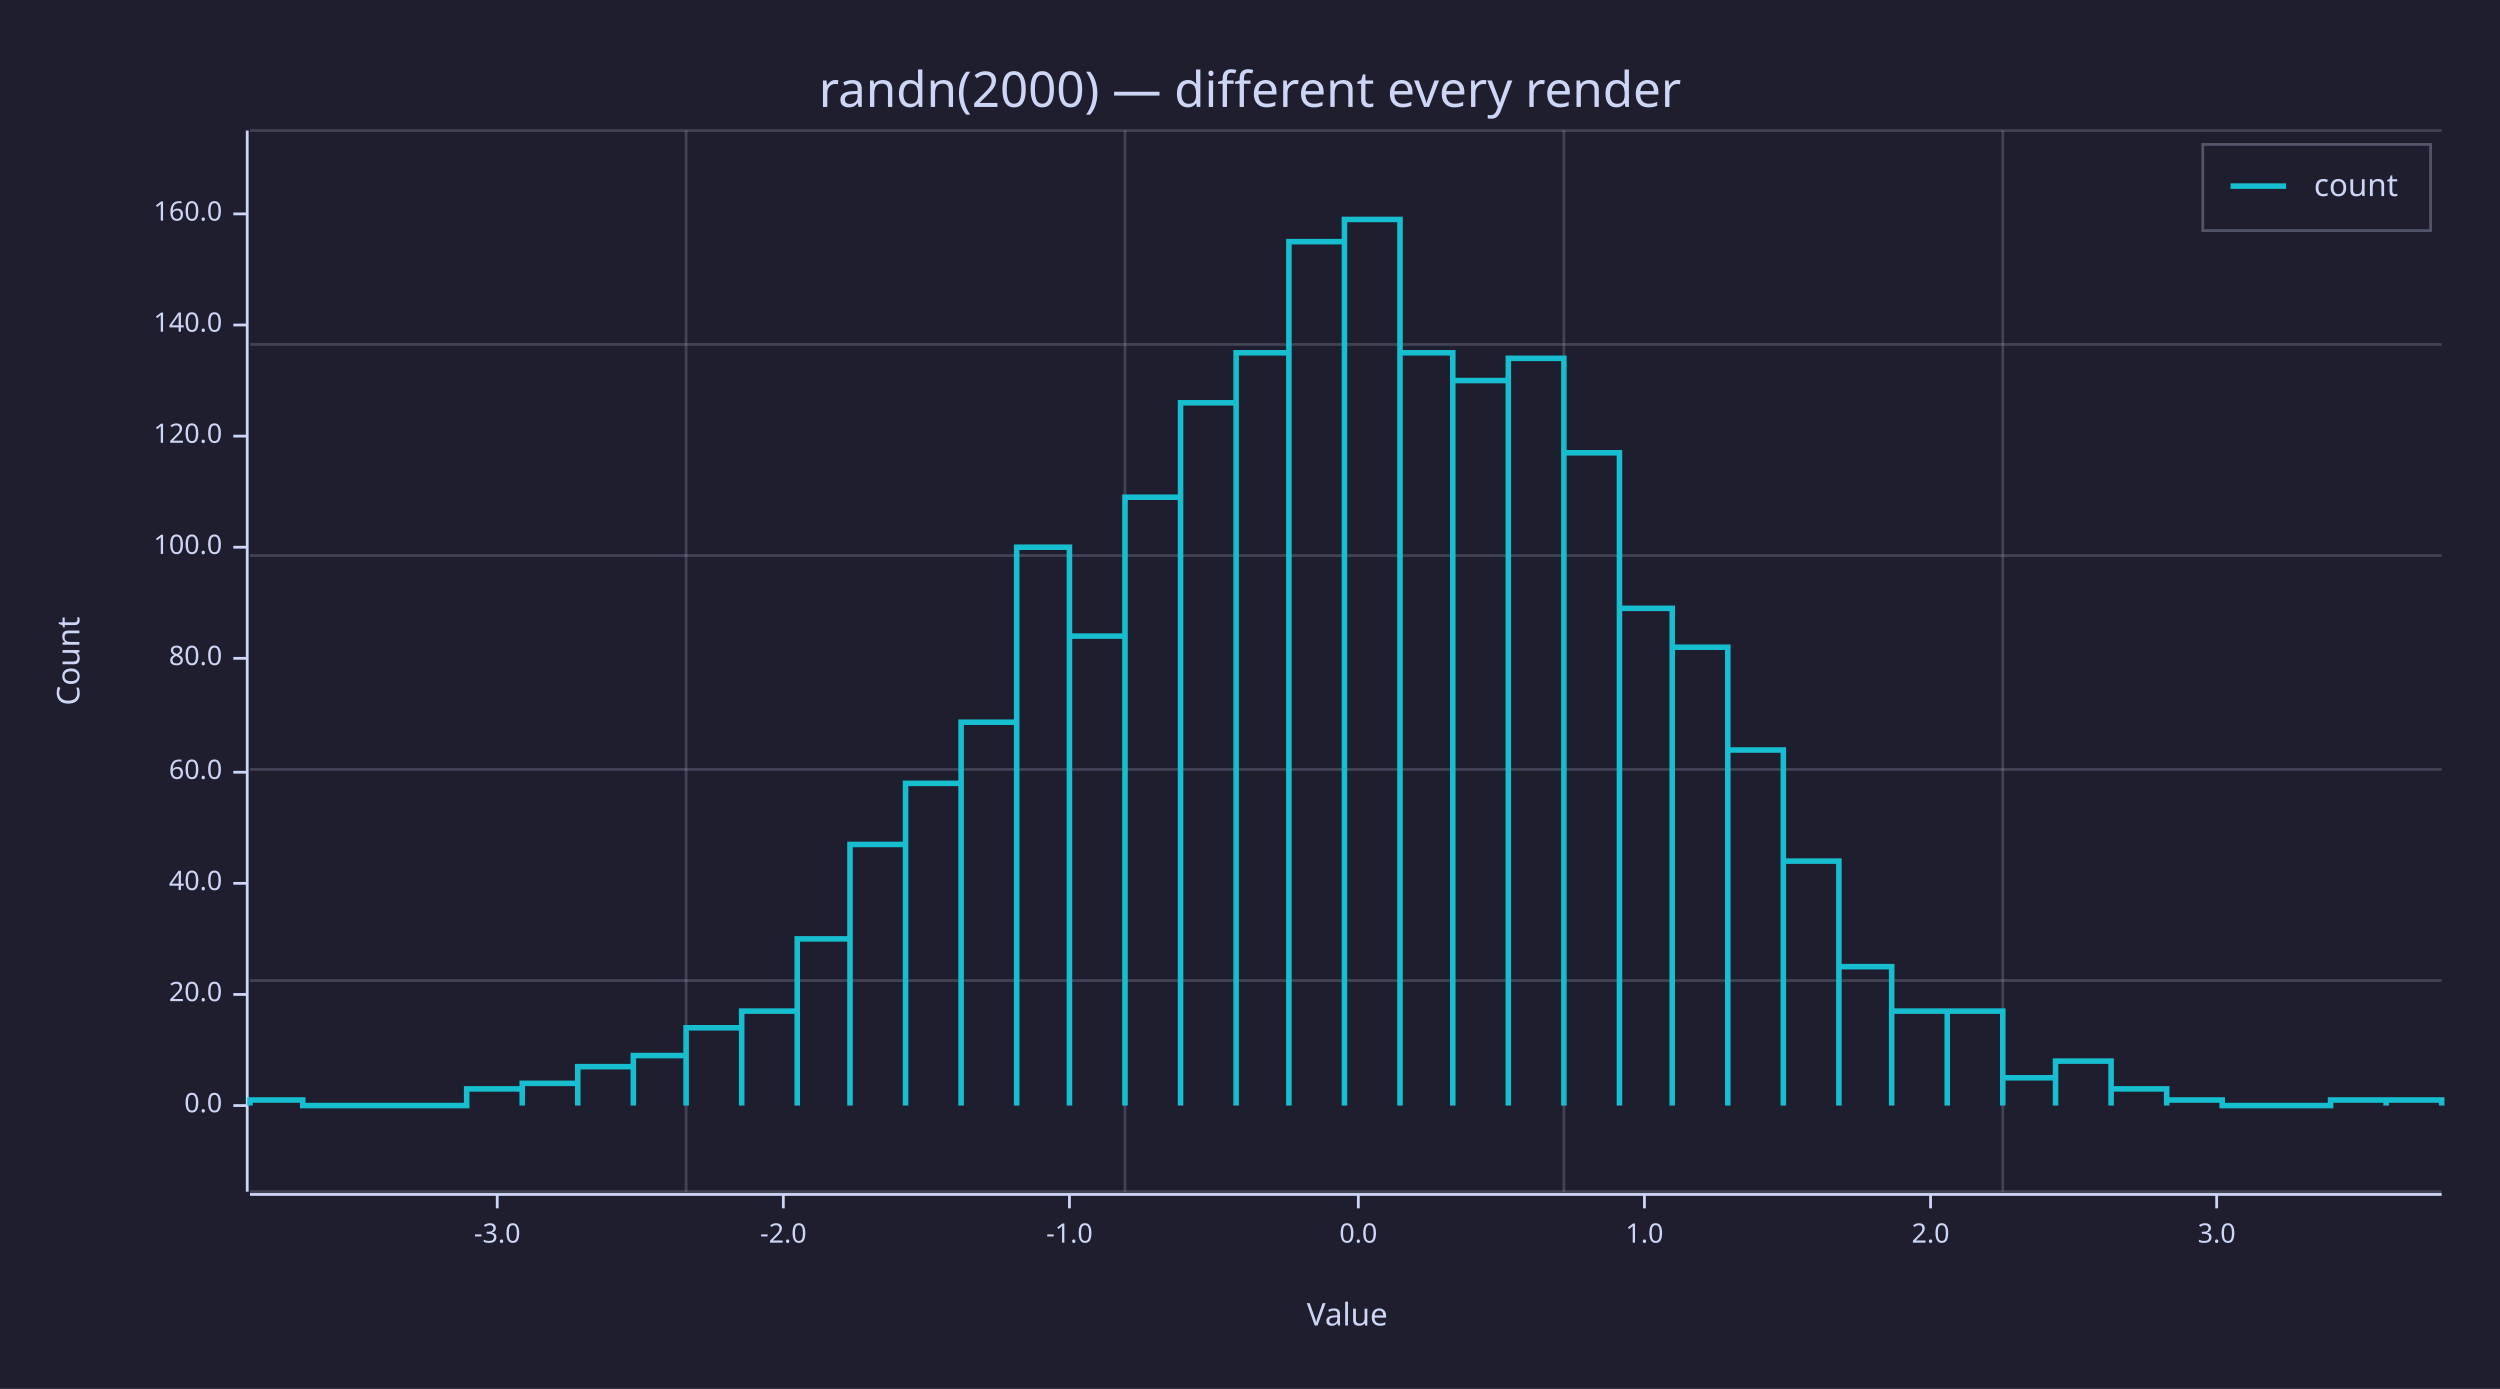
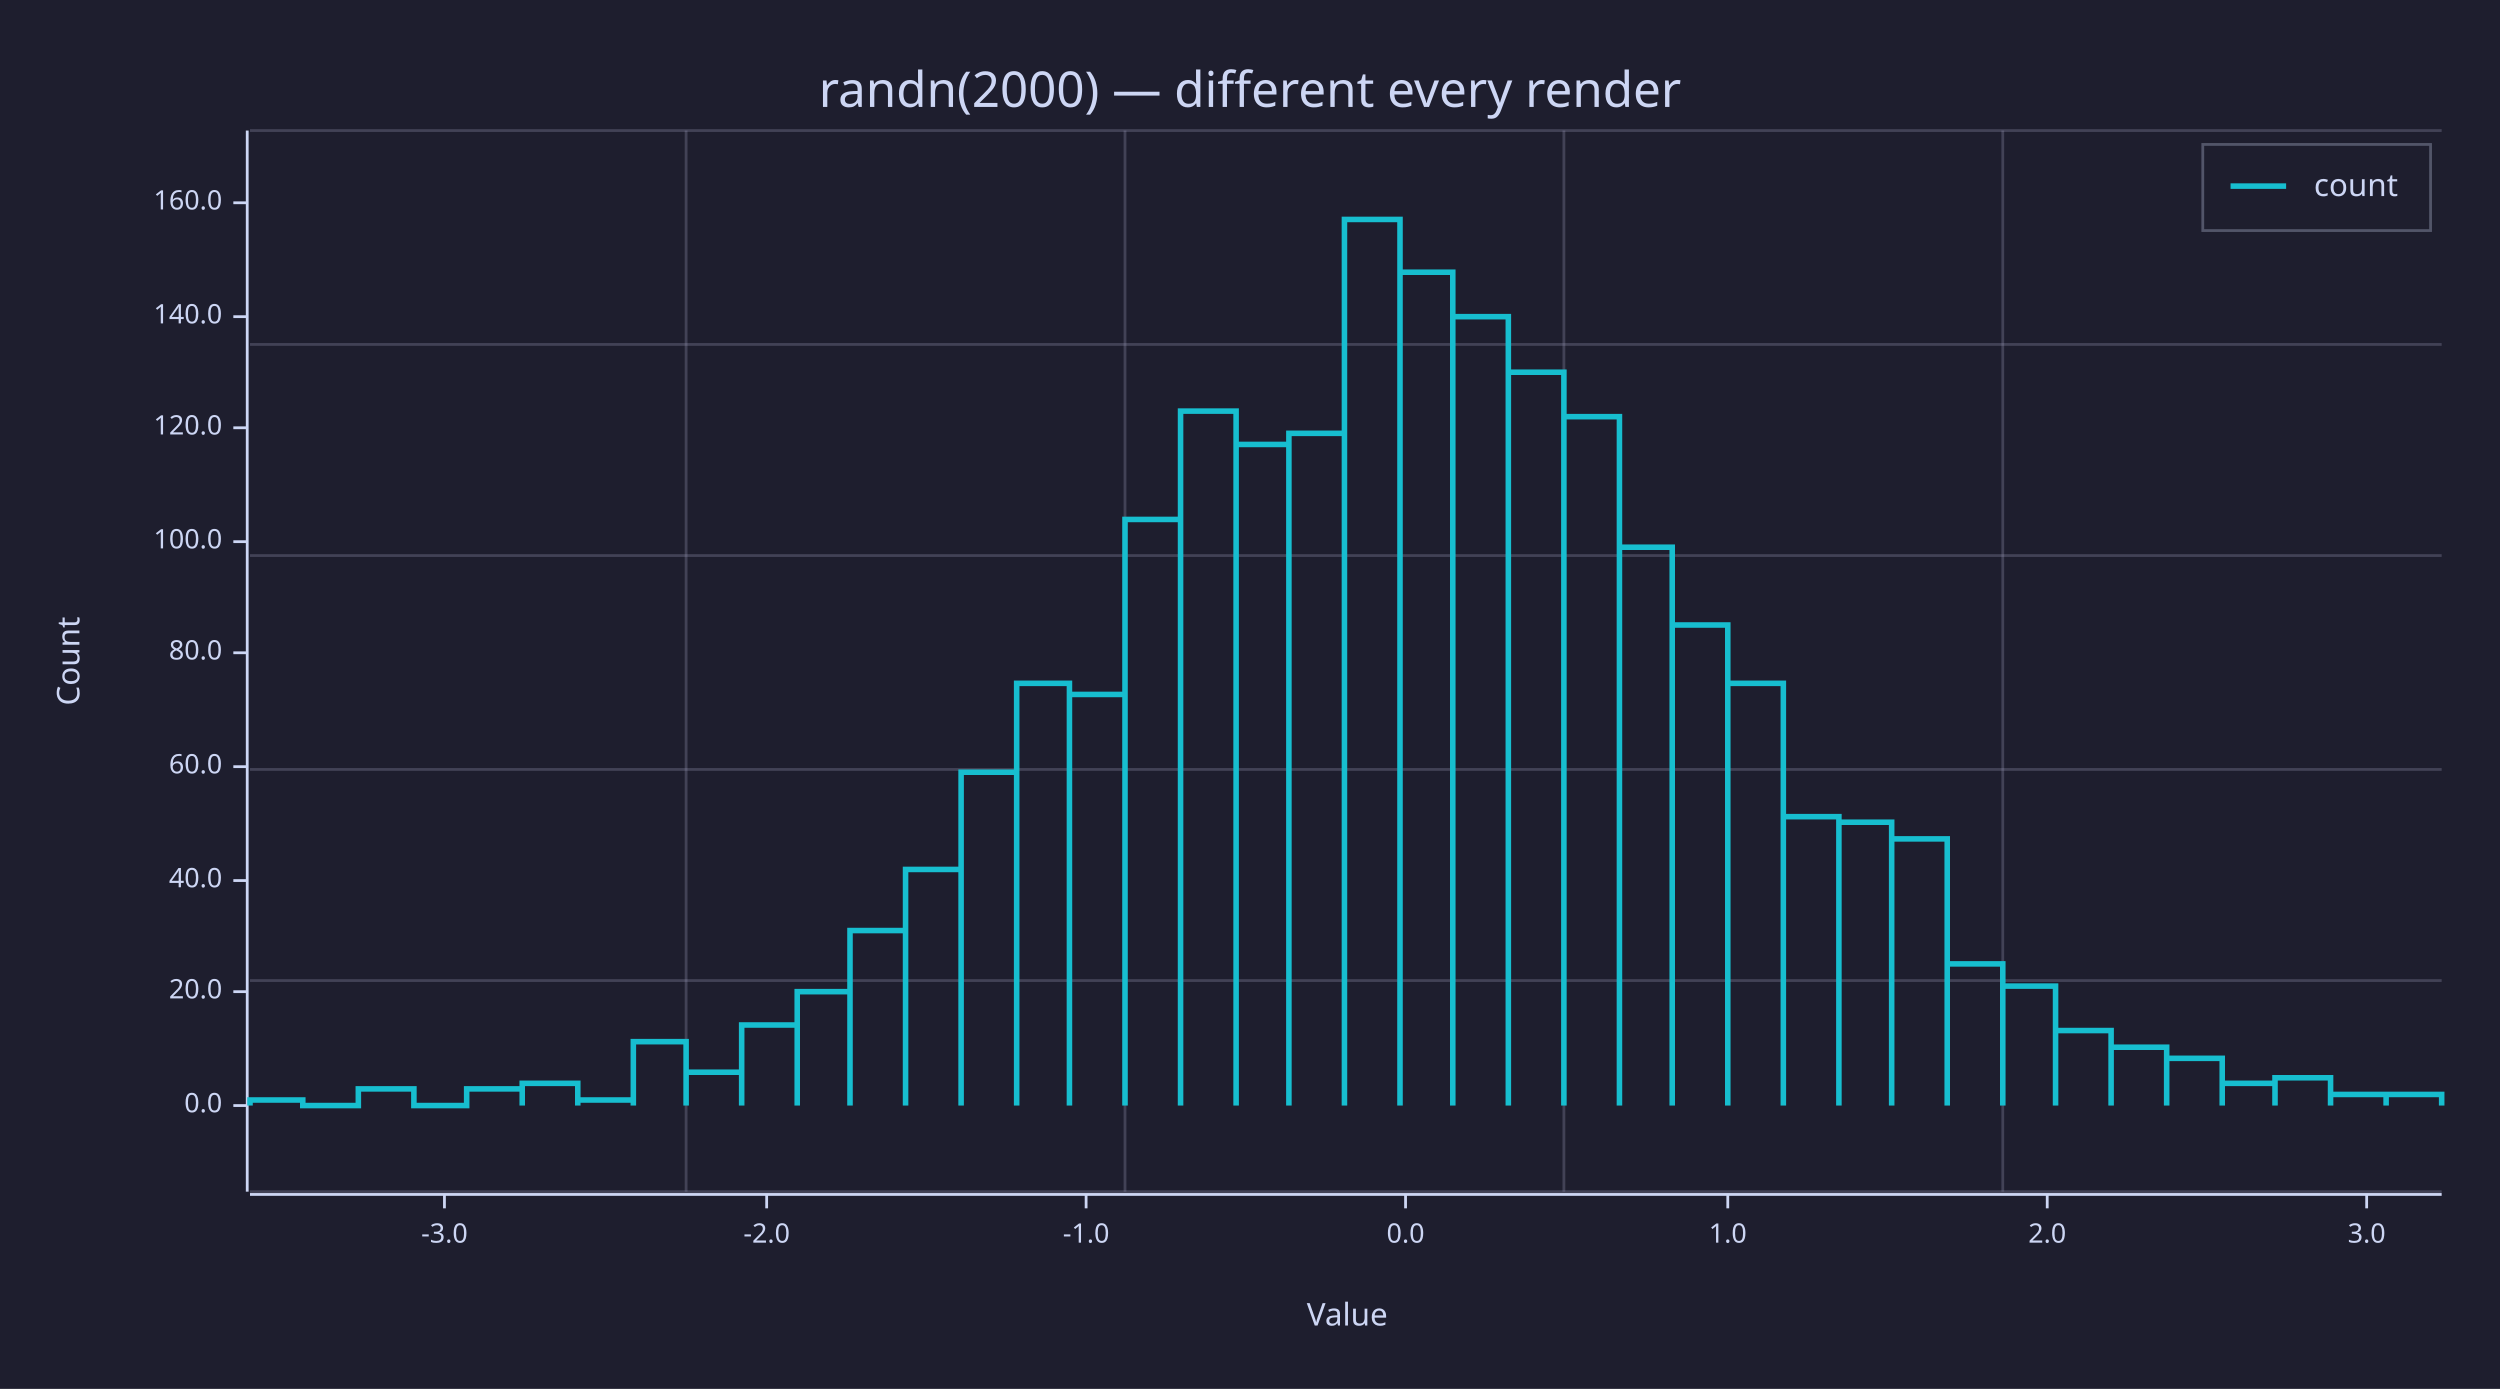
<svg xmlns="http://www.w3.org/2000/svg" width="900" height="500" viewBox="0 0 900 500">
  <rect x="0" y="0" width="900" height="500" opacity="1" fill="#1E1E2E" stroke="none" />
  <text x="450" y="25" dy="0.76em" text-anchor="middle" font-family="sans-serif" font-size="17.742" opacity="1" fill="#CDD6F4">
randn(2000) — different every render
</text>
  <text x="20" y="238" dy="0.76em" text-anchor="middle" font-family="sans-serif" font-size="11.29" opacity="1" fill="#CDD6F4" transform="rotate(270, 20, 238)">
Count
</text>
  <text x="485" y="480" dy="-0.5ex" text-anchor="middle" font-family="sans-serif" font-size="11.29" opacity="1" fill="#CDD6F4">
Value
</text>
  <polyline fill="none" opacity="1" stroke="#CDD6F4" stroke-width="1" points="89,47 89,429 " />
  <text x="80" y="398" dy="0.5ex" text-anchor="end" font-family="sans-serif" font-size="9.677" opacity="1" fill="#CDD6F4">
0.0
</text>
  <polyline fill="none" opacity="1" stroke="#CDD6F4" stroke-width="1" points="84,398 89,398 " />
-   <text x="80" y="358" dy="0.5ex" text-anchor="end" font-family="sans-serif" font-size="9.677" opacity="1" fill="#CDD6F4">
+   <text x="80" y="357" dy="0.5ex" text-anchor="end" font-family="sans-serif" font-size="9.677" opacity="1" fill="#CDD6F4">
20.0
</text>
-   <polyline fill="none" opacity="1" stroke="#CDD6F4" stroke-width="1" points="84,358 89,358 " />
-   <text x="80" y="318" dy="0.5ex" text-anchor="end" font-family="sans-serif" font-size="9.677" opacity="1" fill="#CDD6F4">
+   <polyline fill="none" opacity="1" stroke="#CDD6F4" stroke-width="1" points="84,357 89,357 " />
+   <text x="80" y="317" dy="0.5ex" text-anchor="end" font-family="sans-serif" font-size="9.677" opacity="1" fill="#CDD6F4">
40.0
</text>
-   <polyline fill="none" opacity="1" stroke="#CDD6F4" stroke-width="1" points="84,318 89,318 " />
-   <text x="80" y="278" dy="0.5ex" text-anchor="end" font-family="sans-serif" font-size="9.677" opacity="1" fill="#CDD6F4">
+   <polyline fill="none" opacity="1" stroke="#CDD6F4" stroke-width="1" points="84,317 89,317 " />
+   <text x="80" y="276" dy="0.5ex" text-anchor="end" font-family="sans-serif" font-size="9.677" opacity="1" fill="#CDD6F4">
60.0
</text>
-   <polyline fill="none" opacity="1" stroke="#CDD6F4" stroke-width="1" points="84,278 89,278 " />
-   <text x="80" y="237" dy="0.5ex" text-anchor="end" font-family="sans-serif" font-size="9.677" opacity="1" fill="#CDD6F4">
+   <polyline fill="none" opacity="1" stroke="#CDD6F4" stroke-width="1" points="84,276 89,276 " />
+   <text x="80" y="235" dy="0.5ex" text-anchor="end" font-family="sans-serif" font-size="9.677" opacity="1" fill="#CDD6F4">
80.0
</text>
-   <polyline fill="none" opacity="1" stroke="#CDD6F4" stroke-width="1" points="84,237 89,237 " />
-   <text x="80" y="197" dy="0.5ex" text-anchor="end" font-family="sans-serif" font-size="9.677" opacity="1" fill="#CDD6F4">
+   <polyline fill="none" opacity="1" stroke="#CDD6F4" stroke-width="1" points="84,235 89,235 " />
+   <text x="80" y="195" dy="0.5ex" text-anchor="end" font-family="sans-serif" font-size="9.677" opacity="1" fill="#CDD6F4">
100.0
</text>
-   <polyline fill="none" opacity="1" stroke="#CDD6F4" stroke-width="1" points="84,197 89,197 " />
-   <text x="80" y="157" dy="0.5ex" text-anchor="end" font-family="sans-serif" font-size="9.677" opacity="1" fill="#CDD6F4">
+   <polyline fill="none" opacity="1" stroke="#CDD6F4" stroke-width="1" points="84,195 89,195 " />
+   <text x="80" y="154" dy="0.5ex" text-anchor="end" font-family="sans-serif" font-size="9.677" opacity="1" fill="#CDD6F4">
120.0
</text>
-   <polyline fill="none" opacity="1" stroke="#CDD6F4" stroke-width="1" points="84,157 89,157 " />
-   <text x="80" y="117" dy="0.5ex" text-anchor="end" font-family="sans-serif" font-size="9.677" opacity="1" fill="#CDD6F4">
+   <polyline fill="none" opacity="1" stroke="#CDD6F4" stroke-width="1" points="84,154 89,154 " />
+   <text x="80" y="114" dy="0.5ex" text-anchor="end" font-family="sans-serif" font-size="9.677" opacity="1" fill="#CDD6F4">
140.0
</text>
-   <polyline fill="none" opacity="1" stroke="#CDD6F4" stroke-width="1" points="84,117 89,117 " />
-   <text x="80" y="77" dy="0.5ex" text-anchor="end" font-family="sans-serif" font-size="9.677" opacity="1" fill="#CDD6F4">
+   <polyline fill="none" opacity="1" stroke="#CDD6F4" stroke-width="1" points="84,114 89,114 " />
+   <text x="80" y="73" dy="0.5ex" text-anchor="end" font-family="sans-serif" font-size="9.677" opacity="1" fill="#CDD6F4">
160.0
</text>
-   <polyline fill="none" opacity="1" stroke="#CDD6F4" stroke-width="1" points="84,77 89,77 " />
+   <polyline fill="none" opacity="1" stroke="#CDD6F4" stroke-width="1" points="84,73 89,73 " />
  <polyline fill="none" opacity="1" stroke="#CDD6F4" stroke-width="1" points="90,430 879,430 " />
-   <text x="179" y="440" dy="0.76em" text-anchor="middle" font-family="sans-serif" font-size="9.677" opacity="1" fill="#CDD6F4">
+   <text x="160" y="440" dy="0.76em" text-anchor="middle" font-family="sans-serif" font-size="9.677" opacity="1" fill="#CDD6F4">
-3.0
</text>
-   <polyline fill="none" opacity="1" stroke="#CDD6F4" stroke-width="1" points="179,430 179,435 " />
-   <text x="282" y="440" dy="0.76em" text-anchor="middle" font-family="sans-serif" font-size="9.677" opacity="1" fill="#CDD6F4">
+   <polyline fill="none" opacity="1" stroke="#CDD6F4" stroke-width="1" points="160,430 160,435 " />
+   <text x="276" y="440" dy="0.76em" text-anchor="middle" font-family="sans-serif" font-size="9.677" opacity="1" fill="#CDD6F4">
-2.0
</text>
-   <polyline fill="none" opacity="1" stroke="#CDD6F4" stroke-width="1" points="282,430 282,435 " />
-   <text x="385" y="440" dy="0.76em" text-anchor="middle" font-family="sans-serif" font-size="9.677" opacity="1" fill="#CDD6F4">
+   <polyline fill="none" opacity="1" stroke="#CDD6F4" stroke-width="1" points="276,430 276,435 " />
+   <text x="391" y="440" dy="0.76em" text-anchor="middle" font-family="sans-serif" font-size="9.677" opacity="1" fill="#CDD6F4">
-1.0
</text>
-   <polyline fill="none" opacity="1" stroke="#CDD6F4" stroke-width="1" points="385,430 385,435 " />
-   <text x="489" y="440" dy="0.76em" text-anchor="middle" font-family="sans-serif" font-size="9.677" opacity="1" fill="#CDD6F4">
+   <polyline fill="none" opacity="1" stroke="#CDD6F4" stroke-width="1" points="391,430 391,435 " />
+   <text x="506" y="440" dy="0.76em" text-anchor="middle" font-family="sans-serif" font-size="9.677" opacity="1" fill="#CDD6F4">
0.0
</text>
-   <polyline fill="none" opacity="1" stroke="#CDD6F4" stroke-width="1" points="489,430 489,435 " />
-   <text x="592" y="440" dy="0.76em" text-anchor="middle" font-family="sans-serif" font-size="9.677" opacity="1" fill="#CDD6F4">
+   <polyline fill="none" opacity="1" stroke="#CDD6F4" stroke-width="1" points="506,430 506,435 " />
+   <text x="622" y="440" dy="0.76em" text-anchor="middle" font-family="sans-serif" font-size="9.677" opacity="1" fill="#CDD6F4">
1.0
</text>
-   <polyline fill="none" opacity="1" stroke="#CDD6F4" stroke-width="1" points="592,430 592,435 " />
-   <text x="695" y="440" dy="0.76em" text-anchor="middle" font-family="sans-serif" font-size="9.677" opacity="1" fill="#CDD6F4">
+   <polyline fill="none" opacity="1" stroke="#CDD6F4" stroke-width="1" points="622,430 622,435 " />
+   <text x="737" y="440" dy="0.76em" text-anchor="middle" font-family="sans-serif" font-size="9.677" opacity="1" fill="#CDD6F4">
2.0
</text>
-   <polyline fill="none" opacity="1" stroke="#CDD6F4" stroke-width="1" points="695,430 695,435 " />
-   <text x="798" y="440" dy="0.76em" text-anchor="middle" font-family="sans-serif" font-size="9.677" opacity="1" fill="#CDD6F4">
+   <polyline fill="none" opacity="1" stroke="#CDD6F4" stroke-width="1" points="737,430 737,435 " />
+   <text x="852" y="440" dy="0.76em" text-anchor="middle" font-family="sans-serif" font-size="9.677" opacity="1" fill="#CDD6F4">
3.0
</text>
-   <polyline fill="none" opacity="1" stroke="#CDD6F4" stroke-width="1" points="798,430 798,435 " />
+   <polyline fill="none" opacity="1" stroke="#CDD6F4" stroke-width="1" points="852,430 852,435 " />
  <polyline fill="none" opacity="0.3" stroke="#9696B4" stroke-width="1" points="90,429 879,429 " />
  <polyline fill="none" opacity="0.3" stroke="#9696B4" stroke-width="1" points="90,353 879,353 " />
  <polyline fill="none" opacity="0.3" stroke="#9696B4" stroke-width="1" points="90,277 879,277 " />
  <polyline fill="none" opacity="0.3" stroke="#9696B4" stroke-width="1" points="90,200 879,200 " />
  <polyline fill="none" opacity="0.3" stroke="#9696B4" stroke-width="1" points="90,124 879,124 " />
  <polyline fill="none" opacity="0.3" stroke="#9696B4" stroke-width="1" points="90,47 879,47 " />
  <polyline fill="none" opacity="0.3" stroke="#9696B4" stroke-width="1" points="247,429 247,47 " />
  <polyline fill="none" opacity="0.3" stroke="#9696B4" stroke-width="1" points="405,429 405,47 " />
  <polyline fill="none" opacity="0.3" stroke="#9696B4" stroke-width="1" points="563,429 563,47 " />
  <polyline fill="none" opacity="0.3" stroke="#9696B4" stroke-width="1" points="721,429 721,47 " />
-   <polyline fill="none" opacity="1" stroke="#17BECF" stroke-width="2" points="90,398 90,396 109,396 109,398 109,398 109,398 129,398 129,398 129,398 129,398 149,398 149,398 149,398 149,398 168,398 168,398 168,398 168,392 188,392 188,398 188,398 188,390 208,390 208,398 208,398 208,384 228,384 228,398 228,398 228,380 247,380 247,398 247,398 247,370 267,370 267,398 267,398 267,364 287,364 287,398 287,398 287,338 306,338 306,398 306,398 306,304 326,304 326,398 326,398 326,282 346,282 346,398 346,398 346,260 366,260 366,398 366,398 366,197 385,197 385,398 385,398 385,229 405,229 405,398 405,398 405,179 425,179 425,398 425,398 425,145 445,145 445,398 445,398 445,127 464,127 464,398 464,398 464,87 484,87 484,398 484,398 484,79 504,79 504,398 504,398 504,127 523,127 523,398 523,398 523,137 543,137 543,398 543,398 543,129 563,129 563,398 563,398 563,163 583,163 583,398 583,398 583,219 602,219 602,398 602,398 602,233 622,233 622,398 622,398 622,270 642,270 642,398 642,398 642,310 662,310 662,398 662,398 662,348 681,348 681,398 681,398 681,364 701,364 701,398 701,398 701,364 721,364 721,398 721,398 721,388 740,388 740,398 740,398 740,382 760,382 760,398 760,398 760,392 780,392 780,398 780,398 780,396 800,396 800,398 800,398 800,398 819,398 819,398 819,398 819,398 839,398 839,398 839,398 839,396 859,396 859,398 859,398 859,396 879,396 879,398 " />
+   <polyline fill="none" opacity="1" stroke="#17BECF" stroke-width="2" points="90,398 90,396 109,396 109,398 109,398 109,398 129,398 129,398 129,398 129,392 149,392 149,398 149,398 149,398 168,398 168,398 168,398 168,392 188,392 188,398 188,398 188,390 208,390 208,398 208,398 208,396 228,396 228,398 228,398 228,375 247,375 247,398 247,398 247,386 267,386 267,398 267,398 267,369 287,369 287,398 287,398 287,357 306,357 306,398 306,398 306,335 326,335 326,398 326,398 326,313 346,313 346,398 346,398 346,278 366,278 366,398 366,398 366,246 385,246 385,398 385,398 385,250 405,250 405,398 405,398 405,187 425,187 425,398 425,398 425,148 445,148 445,398 445,398 445,160 464,160 464,398 464,398 464,156 484,156 484,398 484,398 484,79 504,79 504,398 504,398 504,98 523,98 523,398 523,398 523,114 543,114 543,398 543,398 543,134 563,134 563,398 563,398 563,150 583,150 583,398 583,398 583,197 602,197 602,398 602,398 602,225 622,225 622,398 622,398 622,246 642,246 642,398 642,398 642,294 662,294 662,398 662,398 662,296 681,296 681,398 681,398 681,302 701,302 701,398 701,398 701,347 721,347 721,398 721,398 721,355 740,355 740,398 740,398 740,371 760,371 760,398 760,398 760,377 780,377 780,398 780,398 780,381 800,381 800,398 800,398 800,390 819,390 819,398 819,398 819,388 839,388 839,398 839,398 839,394 859,394 859,398 859,398 859,394 879,394 879,398 " />
  <rect x="793" y="52" width="82" height="31" opacity="0.85" fill="#1E1E2E" stroke="none" />
  <rect x="793" y="52" width="82" height="31" opacity="0.3" fill="none" stroke="#CDD6F4" />
  <text x="833" y="62" dy="0.76em" text-anchor="start" font-family="sans-serif" font-size="11.29" opacity="1" fill="#CDD6F4">
count
</text>
  <polyline fill="none" opacity="1" stroke="#17BECF" stroke-width="2" points="803,67 823,67 " />
</svg>
